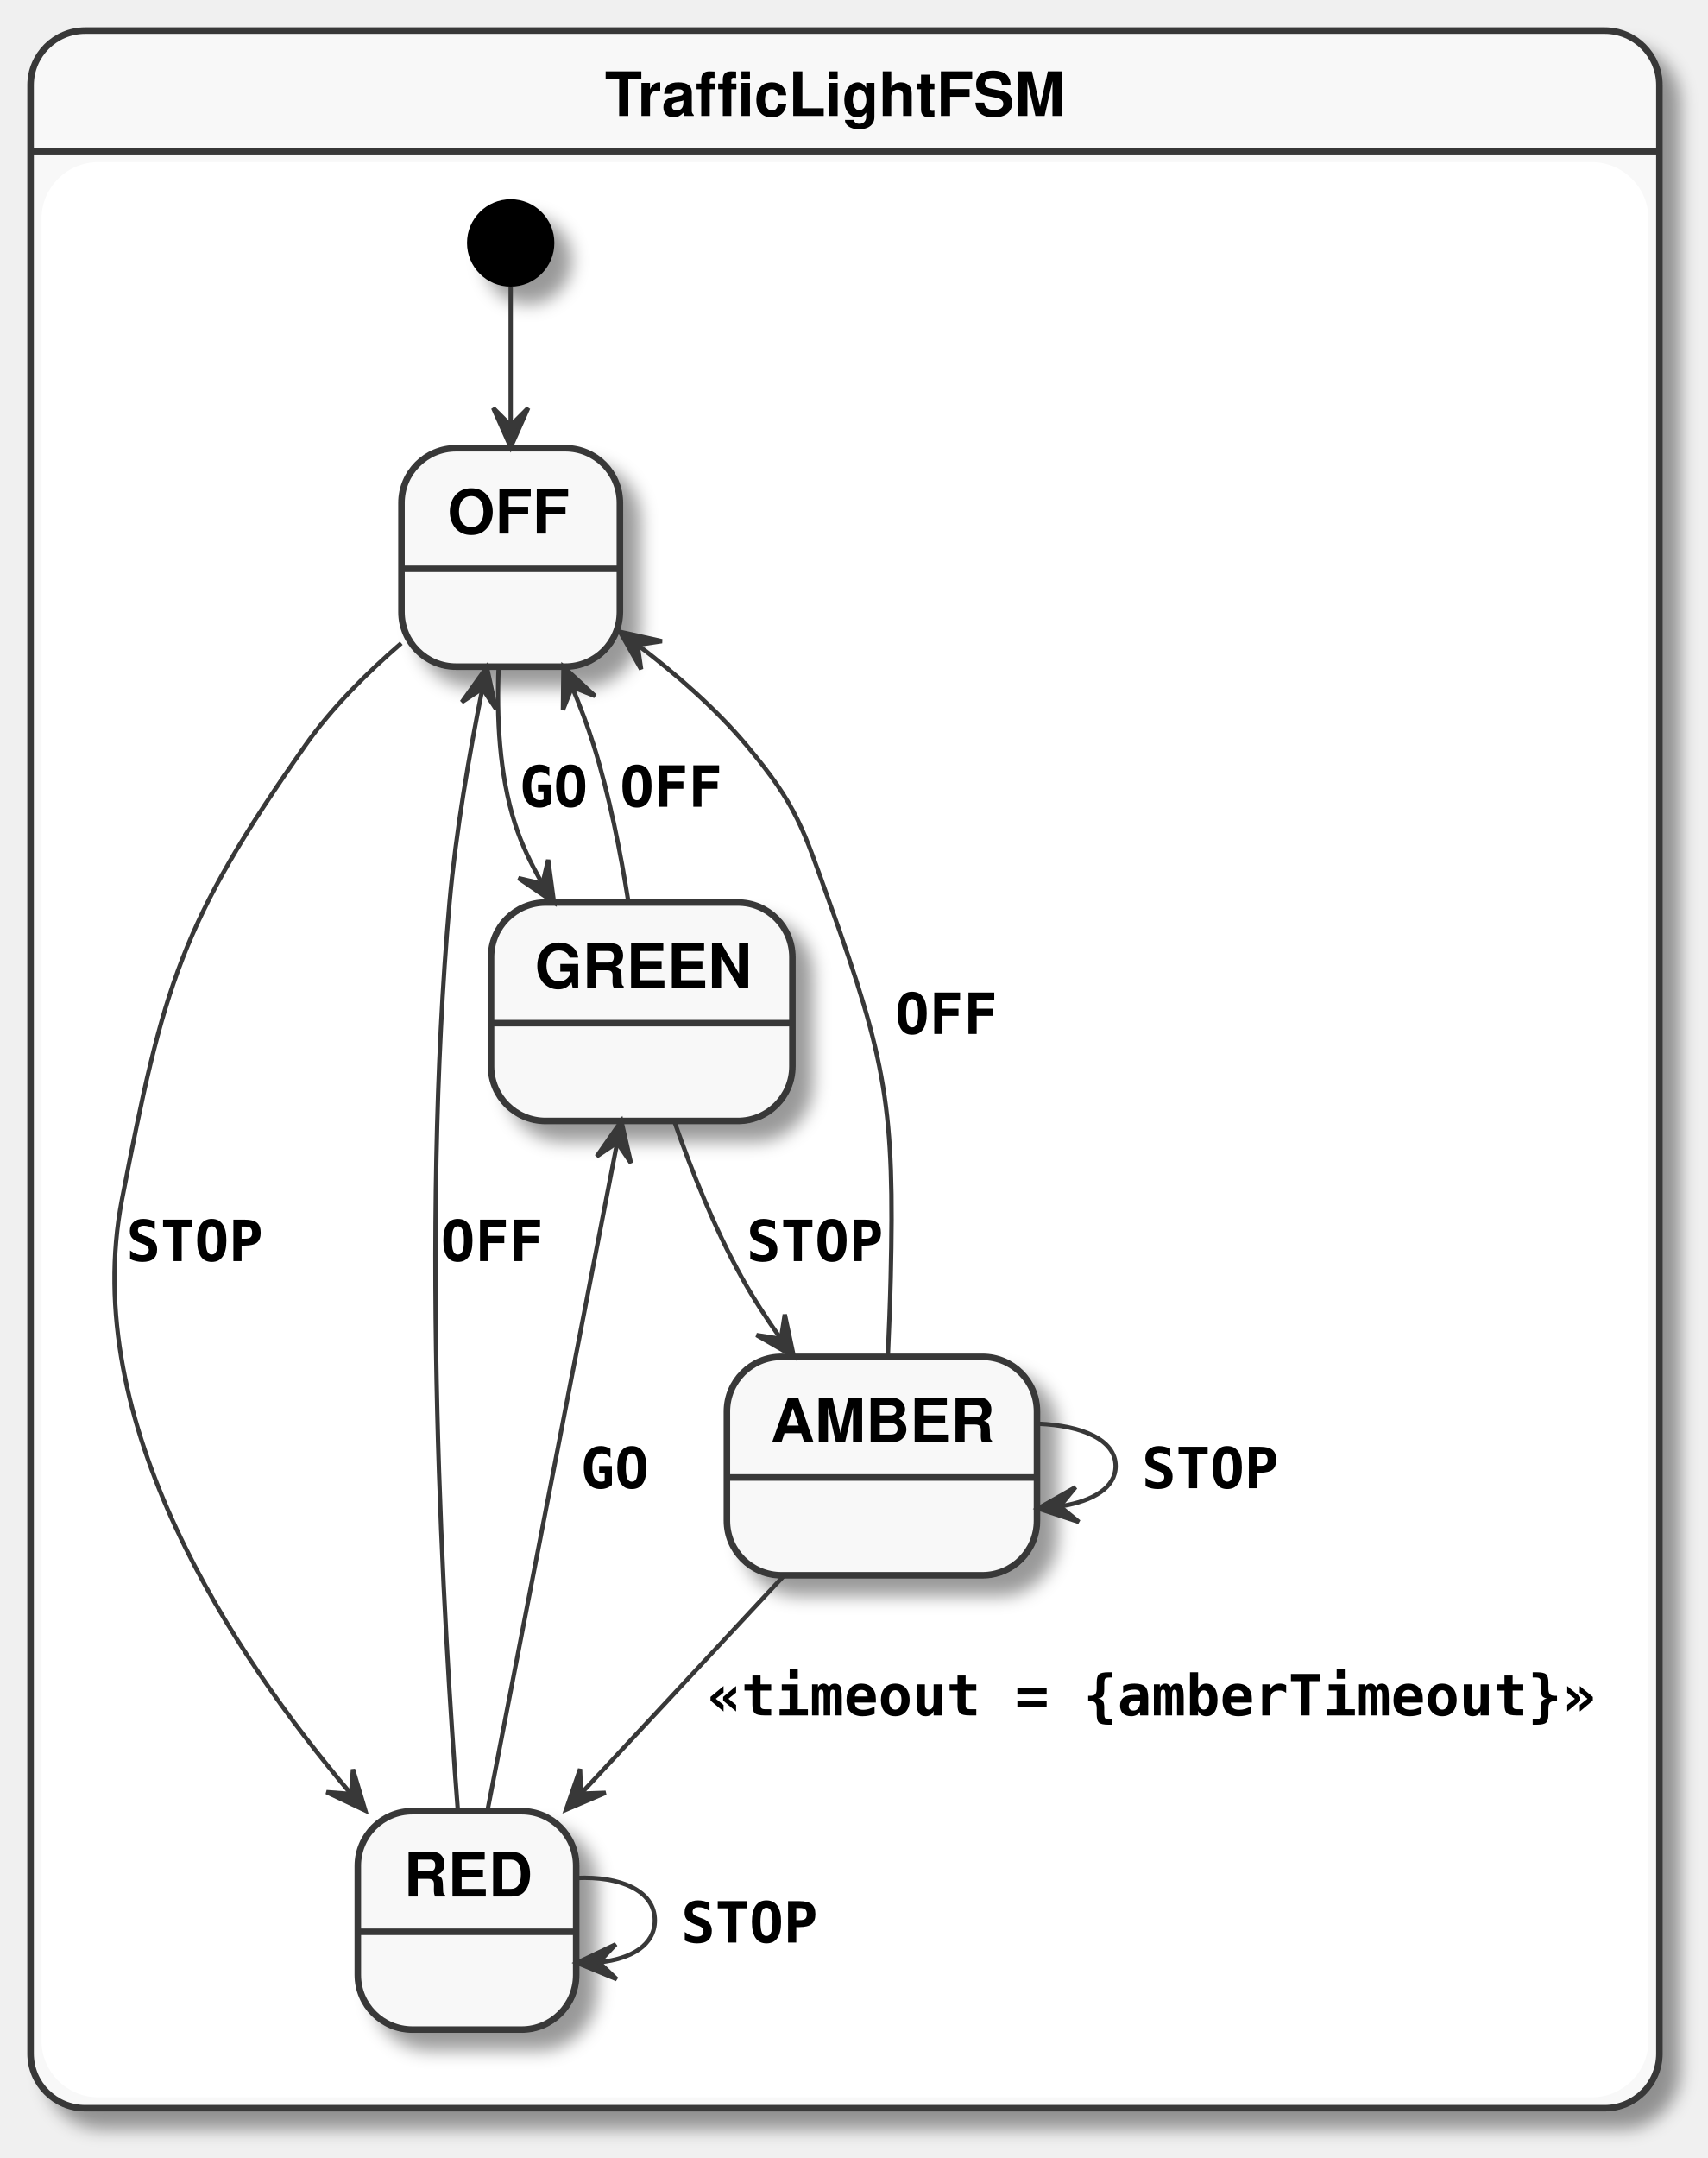
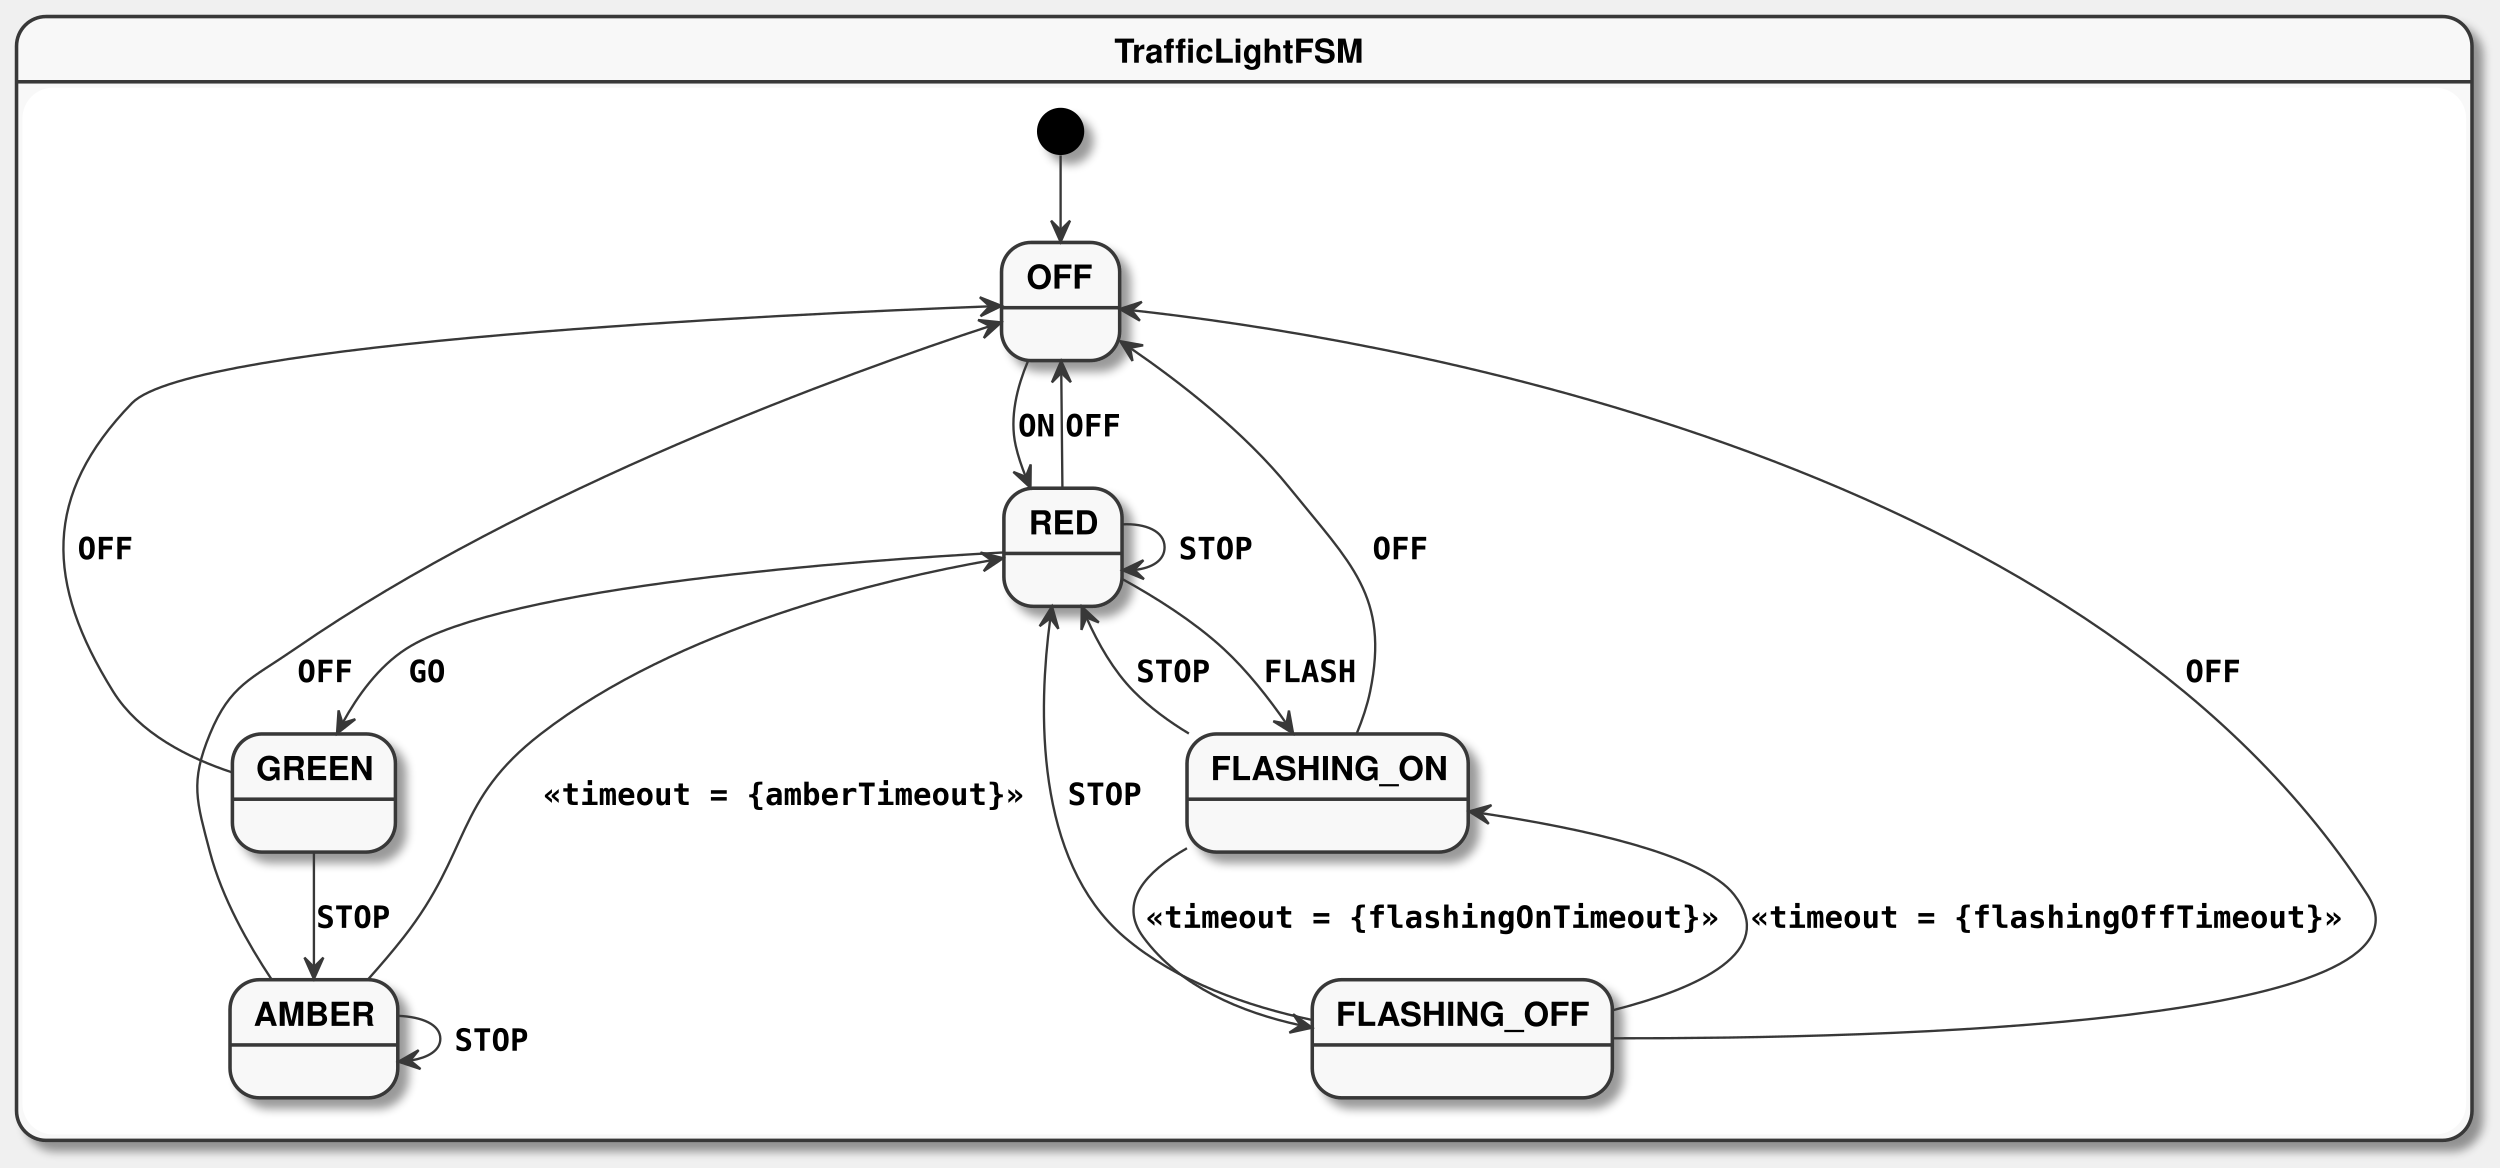
- <svg xmlns="http://www.w3.org/2000/svg" contentScriptType="application/ecmascript" contentStyleType="text/css" height="494px" preserveAspectRatio="none" style="width:391px;height:494px;background:#FFFFFF;" version="1.1" viewBox="0 0 391 494" width="391px" zoomAndPan="magnify">
+ <svg xmlns="http://www.w3.org/2000/svg" contentScriptType="application/ecmascript" contentStyleType="text/css" height="494px" preserveAspectRatio="none" style="width:1058px;height:494px;background:#FFFFFF;" version="1.1" viewBox="0 0 1058 494" width="1058px" zoomAndPan="magnify">
  <defs>
-     <filter height="300%" id="f1tqwsxh1qq8zf" width="300%" x="-1" y="-1">
+     <filter height="300%" id="fg07231lbcisx" width="300%" x="-1" y="-1">
      <feGaussianBlur result="blurOut" stdDeviation="2.0" />
      <feColorMatrix in="blurOut" result="blurOut2" type="matrix" values="0 0 0 0 0 0 0 0 0 0 0 0 0 0 0 0 0 0 .4 0" />
      <feOffset dx="4.0" dy="4.0" in="blurOut2" result="blurOut3" />
      <feBlend in="SourceGraphic" in2="blurOut3" mode="normal" />
    </filter>
  </defs>
  <g>
-     <rect fill="#F8F8F8" filter="url(#f1tqwsxh1qq8zf)" height="475.609" rx="12.5" ry="12.5" style="stroke:#383838;stroke-width:1.5;" width="372.923" x="7" y="7" />
-     <rect fill="#FFFFFF" height="442" rx="12.5" ry="12.5" style="stroke:#FFFFFF;stroke-width:1.0;" width="366.923" x="10" y="37.609" />
-     <line style="stroke:#383838;stroke-width:1.5;" x1="7" x2="379.923" y1="34.609" y2="34.609" />
-     <text fill="#000000" font-family="Helvetica" font-size="14" font-weight="bold" lengthAdjust="spacing" textLength="110" x="138.461" y="26.533">TrafficLightFSM</text>
-     <ellipse cx="116.922" cy="55.609" fill="#000000" filter="url(#f1tqwsxh1qq8zf)" rx="10" ry="10" style="stroke:none;stroke-width:1.0;" />
+     <rect fill="#F8F8F8" filter="url(#fg07231lbcisx)" height="475.609" rx="12.5" ry="12.5" style="stroke:#383838;stroke-width:1.5;" width="1039.155" x="7" y="7" />
+     <rect fill="#FFFFFF" height="442" rx="12.5" ry="12.5" style="stroke:#FFFFFF;stroke-width:1.0;" width="1033.155" x="10" y="37.609" />
+     <line style="stroke:#383838;stroke-width:1.5;" x1="7" x2="1046.155" y1="34.609" y2="34.609" />
+     <text fill="#000000" font-family="Helvetica" font-size="14" font-weight="bold" lengthAdjust="spacing" textLength="110" x="471.577" y="26.533">TrafficLightFSM</text>
+     <ellipse cx="448.849" cy="55.609" fill="#000000" filter="url(#fg07231lbcisx)" rx="10" ry="10" style="stroke:none;stroke-width:1.0;" />
    <g id="TrafficLightFSM.OFF">
-       <rect fill="#F8F8F8" filter="url(#f1tqwsxh1qq8zf)" height="50" rx="12.5" ry="12.5" style="stroke:#383838;stroke-width:1.5;" width="50" x="91.922" y="102.609" />
-       <line style="stroke:#383838;stroke-width:1.5;" x1="91.922" x2="141.922" y1="130.219" y2="130.219" />
-       <text fill="#000000" font-family="Helvetica" font-size="14" font-weight="bold" lengthAdjust="spacing" textLength="29" x="102.422" y="122.143">OFF</text>
+       <rect fill="#F8F8F8" filter="url(#fg07231lbcisx)" height="50" rx="12.5" ry="12.5" style="stroke:#383838;stroke-width:1.5;" width="50" x="423.849" y="102.609" />
+       <line style="stroke:#383838;stroke-width:1.5;" x1="423.849" x2="473.849" y1="130.219" y2="130.219" />
+       <text fill="#000000" font-family="Helvetica" font-size="14" font-weight="bold" lengthAdjust="spacing" textLength="29" x="434.349" y="122.143">OFF</text>
+     </g>
+     <g id="TrafficLightFSM.RED">
+       <rect fill="#F8F8F8" filter="url(#fg07231lbcisx)" height="50" rx="12.5" ry="12.5" style="stroke:#383838;stroke-width:1.5;" width="50" x="424.849" y="206.609" />
+       <line style="stroke:#383838;stroke-width:1.5;" x1="424.849" x2="474.849" y1="234.219" y2="234.219" />
+       <text fill="#000000" font-family="Helvetica" font-size="14" font-weight="bold" lengthAdjust="spacing" textLength="29" x="435.349" y="226.143">RED</text>
    </g>
    <g id="TrafficLightFSM.GREEN">
-       <rect fill="#F8F8F8" filter="url(#f1tqwsxh1qq8zf)" height="50" rx="12.5" ry="12.5" style="stroke:#383838;stroke-width:1.5;" width="69" x="112.422" y="206.609" />
-       <line style="stroke:#383838;stroke-width:1.5;" x1="112.422" x2="181.422" y1="234.219" y2="234.219" />
-       <text fill="#000000" font-family="Helvetica" font-size="14" font-weight="bold" lengthAdjust="spacing" textLength="49" x="122.422" y="226.143">GREEN</text>
+       <rect fill="#F8F8F8" filter="url(#fg07231lbcisx)" height="50" rx="12.5" ry="12.5" style="stroke:#383838;stroke-width:1.5;" width="69" x="98.349" y="310.609" />
+       <line style="stroke:#383838;stroke-width:1.5;" x1="98.349" x2="167.349" y1="338.219" y2="338.219" />
+       <text fill="#000000" font-family="Helvetica" font-size="14" font-weight="bold" lengthAdjust="spacing" textLength="49" x="108.349" y="330.143">GREEN</text>
    </g>
-     <g id="TrafficLightFSM.RED">
-       <rect fill="#F8F8F8" filter="url(#f1tqwsxh1qq8zf)" height="50" rx="12.5" ry="12.5" style="stroke:#383838;stroke-width:1.5;" width="50" x="81.922" y="414.609" />
-       <line style="stroke:#383838;stroke-width:1.5;" x1="81.922" x2="131.922" y1="442.219" y2="442.219" />
-       <text fill="#000000" font-family="Helvetica" font-size="14" font-weight="bold" lengthAdjust="spacing" textLength="29" x="92.422" y="434.143">RED</text>
+     <g id="TrafficLightFSM.FLASHING_ON">
+       <rect fill="#F8F8F8" filter="url(#fg07231lbcisx)" height="50" rx="12.5" ry="12.5" style="stroke:#383838;stroke-width:1.5;" width="119" x="502.349" y="310.609" />
+       <line style="stroke:#383838;stroke-width:1.5;" x1="502.349" x2="621.349" y1="338.219" y2="338.219" />
+       <text fill="#000000" font-family="Helvetica" font-size="14" font-weight="bold" lengthAdjust="spacing" textLength="99" x="512.349" y="330.143">FLASHING_ON</text>
    </g>
    <g id="TrafficLightFSM.AMBER">
-       <rect fill="#F8F8F8" filter="url(#f1tqwsxh1qq8zf)" height="50" rx="12.5" ry="12.5" style="stroke:#383838;stroke-width:1.5;" width="71" x="166.423" y="310.609" />
-       <line style="stroke:#383838;stroke-width:1.5;" x1="166.423" x2="237.423" y1="338.219" y2="338.219" />
-       <text fill="#000000" font-family="Helvetica" font-size="14" font-weight="bold" lengthAdjust="spacing" textLength="51" x="176.423" y="330.143">AMBER</text>
+       <rect fill="#F8F8F8" filter="url(#fg07231lbcisx)" height="50" rx="12.5" ry="12.5" style="stroke:#383838;stroke-width:1.5;" width="71" x="97.349" y="414.609" />
+       <line style="stroke:#383838;stroke-width:1.5;" x1="97.349" x2="168.349" y1="442.219" y2="442.219" />
+       <text fill="#000000" font-family="Helvetica" font-size="14" font-weight="bold" lengthAdjust="spacing" textLength="51" x="107.349" y="434.143">AMBER</text>
    </g>
-     <path d="M116.922,65.76 C116.922,73.795 116.922,85.935 116.922,97.263 " fill="none" id="*start*TrafficLightFSM-to-OFF" style="stroke:#383838;stroke-width:1.0;" />
-     <polygon fill="#383838" points="116.922,102.393,120.922,93.393,116.922,97.393,112.922,93.393,116.922,102.393" style="stroke:#383838;stroke-width:1.0;" />
-     <path d="M114.167,152.781 C113.688,163.935 114.262,177.201 117.922,188.609 C119.425,193.292 121.639,197.918 124.185,202.292 " fill="none" id="OFF-to-GREEN" style="stroke:#383838;stroke-width:1.0;" />
-     <polygon fill="#383838" points="126.829,206.575,125.504,196.816,124.202,202.321,118.697,201.019,126.829,206.575" style="stroke:#383838;stroke-width:1.0;" />
-     <text fill="#000000" font-family="monospace" font-size="13" font-weight="bold" lengthAdjust="spacing" textLength="16" x="118.922" y="184.679">GO</text>
-     <path d="M91.873,147.248 C84.083,153.96 75.963,162.014 69.922,170.609 C41.257,211.391 37.43,225.675 27.922,274.609 C18,325.676 53.501,378.878 80.113,410.354 " fill="none" id="OFF-to-RED" style="stroke:#383838;stroke-width:1.0;" />
-     <polygon fill="#383838" points="83.638,414.46,80.81,405.026,80.381,410.667,74.741,410.238,83.638,414.46" style="stroke:#383838;stroke-width:1.0;" />
-     <text fill="#000000" font-family="monospace" font-size="13" font-weight="bold" lengthAdjust="spacing" textLength="32" x="28.922" y="288.679">STOP</text>
-     <path d="M111.621,414.41 C118.998,376.42 133.273,302.904 141.225,261.955 " fill="none" id="RED-to-GREEN" style="stroke:#383838;stroke-width:1.0;" />
-     <polygon fill="#383838" points="142.256,256.643,136.614,264.716,141.303,261.552,144.467,266.241,142.256,256.643" style="stroke:#383838;stroke-width:1.0;" />
-     <text fill="#000000" font-family="monospace" font-size="13" font-weight="bold" lengthAdjust="spacing" textLength="16" x="132.923" y="340.679">GO</text>
-     <path d="M132.097,429.897 C141.832,429.466 149.923,432.703 149.923,439.609 C149.923,445.221 144.582,448.41 137.357,449.177 " fill="none" id="RED-to-RED" style="stroke:#383838;stroke-width:1.0;" />
-     <polygon fill="#383838" points="132.097,449.321,141.204,453.073,137.096,449.184,140.984,445.076,132.097,449.321" style="stroke:#383838;stroke-width:1.0;" />
-     <text fill="#000000" font-family="monospace" font-size="13" font-weight="bold" lengthAdjust="spacing" textLength="32" x="155.923" y="444.679">STOP</text>
-     <path d="M104.83,414.502 C101.54,372.281 96.188,282.245 102.922,206.609 C104.368,190.376 107.473,172.466 110.392,157.906 " fill="none" id="RED-to-OFF" style="stroke:#383838;stroke-width:1.0;" />
-     <polygon fill="#383838" points="111.456,152.702,105.735,160.719,110.455,157.601,113.573,162.321,111.456,152.702" style="stroke:#383838;stroke-width:1.0;" />
-     <text fill="#000000" font-family="monospace" font-size="13" font-weight="bold" lengthAdjust="spacing" textLength="24" x="100.922" y="288.679">OFF</text>
-     <path d="M179.409,360.782 C165.549,375.663 147.722,394.803 133.215,410.379 " fill="none" id="AMBER-to-RED" style="stroke:#383838;stroke-width:1.0;" />
-     <polygon fill="#383838" points="129.603,414.257,138.664,410.396,133.011,410.598,132.809,404.944,129.603,414.257" style="stroke:#383838;stroke-width:1.0;" />
-     <text fill="#000000" font-family="monospace" font-size="13" font-weight="bold" lengthAdjust="spacing" textLength="208" x="161.923" y="392.679">«timeout = {amberTimeout}»</text>
-     <path d="M237.675,325.907 C247.715,326.332 255.423,329.566 255.423,335.609 C255.423,340.519 250.334,343.574 243.042,344.776 " fill="none" id="AMBER-to-AMBER" style="stroke:#383838;stroke-width:1.0;" />
-     <polygon fill="#383838" points="237.675,345.311,247.028,348.399,242.651,344.816,246.235,340.439,237.675,345.311" style="stroke:#383838;stroke-width:1.0;" />
-     <text fill="#000000" font-family="monospace" font-size="13" font-weight="bold" lengthAdjust="spacing" textLength="32" x="261.423" y="340.679">STOP</text>
-     <path d="M203.282,310.186 C203.548,304.424 203.786,298.301 203.923,292.609 C204.844,253.895 202.994,243.061 189.923,206.609 C183.815,189.579 182.546,184.473 170.923,170.609 C163.84,162.162 154.796,154.319 146.143,147.753 " fill="none" id="AMBER-to-OFF" style="stroke:#383838;stroke-width:1.0;" />
-     <polygon fill="#383838" points="141.936,144.635,146.784,153.209,145.953,147.613,151.548,146.783,141.936,144.635" style="stroke:#383838;stroke-width:1.0;" />
-     <text fill="#000000" font-family="monospace" font-size="13" font-weight="bold" lengthAdjust="spacing" textLength="24" x="204.923" y="236.679">OFF</text>
-     <path d="M154.381,256.674 C158.309,267.927 163.621,281.306 169.923,292.609 C172.519,297.268 175.589,301.979 178.782,306.477 " fill="none" id="GREEN-to-AMBER" style="stroke:#383838;stroke-width:1.0;" />
-     <polygon fill="#383838" points="181.74,310.541,179.68,300.911,178.799,306.498,173.211,305.617,181.74,310.541" style="stroke:#383838;stroke-width:1.0;" />
-     <text fill="#000000" font-family="monospace" font-size="13" font-weight="bold" lengthAdjust="spacing" textLength="32" x="170.923" y="288.679">STOP</text>
-     <path d="M143.85,206.343 C142.101,195.29 139.525,182.132 135.923,170.609 C134.554,166.234 132.846,161.714 131.022,157.333 " fill="none" id="GREEN-to-OFF" style="stroke:#383838;stroke-width:1.0;" />
-     <polygon fill="#383838" points="129.004,152.647,128.888,162.496,130.981,157.24,136.236,159.332,129.004,152.647" style="stroke:#383838;stroke-width:1.0;" />
-     <text fill="#000000" font-family="monospace" font-size="13" font-weight="bold" lengthAdjust="spacing" textLength="24" x="141.923" y="184.679">OFF</text>
+     <g id="TrafficLightFSM.FLASHING_OFF">
+       <rect fill="#F8F8F8" filter="url(#fg07231lbcisx)" height="50" rx="12.5" ry="12.5" style="stroke:#383838;stroke-width:1.5;" width="127" x="555.349" y="414.609" />
+       <line style="stroke:#383838;stroke-width:1.5;" x1="555.349" x2="682.349" y1="442.219" y2="442.219" />
+       <text fill="#000000" font-family="Helvetica" font-size="14" font-weight="bold" lengthAdjust="spacing" textLength="107" x="565.349" y="434.143">FLASHING_OFF</text>
+     </g>
+     <path d="M448.849,65.76 C448.849,73.795 448.849,85.935 448.849,97.263 " fill="none" id="*start*TrafficLightFSM-to-OFF" style="stroke:#383838;stroke-width:1.0;" />
+     <polygon fill="#383838" points="448.849,102.393,452.849,93.393,448.849,97.393,444.849,93.393,448.849,102.393" style="stroke:#383838;stroke-width:1.0;" />
+     <path d="M435.017,152.874 C430.451,163.696 427.152,176.672 429.849,188.609 C430.842,193.006 432.353,197.482 434.108,201.793 " fill="none" id="OFF-to-RED" style="stroke:#383838;stroke-width:1.0;" />
+     <polygon fill="#383838" points="436.096,206.396,436.199,196.548,434.113,201.806,428.855,199.721,436.096,206.396" style="stroke:#383838;stroke-width:1.0;" />
+     <text fill="#000000" font-family="monospace" font-size="13" font-weight="bold" lengthAdjust="spacing" textLength="16" x="430.849" y="184.679">ON</text>
+     <path d="M424.837,233.791 C364.643,237.039 213.604,247.717 171.849,274.609 C160.23,282.092 151.345,294.4 145.012,305.927 " fill="none" id="RED-to-GREEN" style="stroke:#383838;stroke-width:1.0;" />
+     <polygon fill="#383838" points="142.624,310.463,150.355,304.362,144.953,306.039,143.276,300.636,142.624,310.463" style="stroke:#383838;stroke-width:1.0;" />
+     <text fill="#000000" font-family="monospace" font-size="13" font-weight="bold" lengthAdjust="spacing" textLength="16" x="172.849" y="288.679">GO</text>
+     <path d="M475.024,221.897 C484.758,221.465 492.849,224.703 492.849,231.609 C492.849,237.22 487.508,240.41 480.284,241.177 " fill="none" id="RED-to-RED" style="stroke:#383838;stroke-width:1.0;" />
+     <polygon fill="#383838" points="475.024,241.321,484.13,245.073,480.022,241.184,483.911,237.076,475.024,241.321" style="stroke:#383838;stroke-width:1.0;" />
+     <text fill="#000000" font-family="monospace" font-size="13" font-weight="bold" lengthAdjust="spacing" textLength="32" x="498.849" y="236.679">STOP</text>
+     <path d="M449.61,206.256 C449.467,191.721 449.285,173.169 449.135,157.844 " fill="none" id="RED-to-OFF" style="stroke:#383838;stroke-width:1.0;" />
+     <polygon fill="#383838" points="449.086,152.782,445.176,161.822,449.136,157.782,453.176,161.742,449.086,152.782" style="stroke:#383838;stroke-width:1.0;" />
+     <text fill="#000000" font-family="monospace" font-size="13" font-weight="bold" lengthAdjust="spacing" textLength="24" x="450.849" y="184.679">OFF</text>
+     <path d="M475.034,245.103 C488.595,252.552 505.107,262.841 517.849,274.609 C527.818,283.816 537.015,295.571 544.394,306.232 " fill="none" id="RED-to-FLASHING_ON" style="stroke:#383838;stroke-width:1.0;" />
+     <polygon fill="#383838" points="547.234,310.411,545.483,300.719,544.423,306.276,538.867,305.216,547.234,310.411" style="stroke:#383838;stroke-width:1.0;" />
+     <text fill="#000000" font-family="monospace" font-size="13" font-weight="bold" lengthAdjust="spacing" textLength="40" x="534.849" y="288.679">FLASH</text>
+     <path d="M155.956,414.243 C161.02,408.585 166.241,402.493 170.849,396.609 C199.275,360.313 192.382,338.816 228.849,310.609 C287.263,265.425 373.939,245.103 419.437,237.102 " fill="none" id="AMBER-to-RED" style="stroke:#383838;stroke-width:1.0;" />
+     <polygon fill="#383838" points="424.51,236.231,414.962,233.814,419.582,237.079,416.318,241.699,424.51,236.231" style="stroke:#383838;stroke-width:1.0;" />
+     <text fill="#000000" font-family="monospace" font-size="13" font-weight="bold" lengthAdjust="spacing" textLength="208" x="229.849" y="340.679">«timeout = {amberTimeout}»</text>
+     <path d="M168.602,429.908 C178.642,430.332 186.349,433.566 186.349,439.609 C186.349,444.519 181.261,447.575 173.968,448.776 " fill="none" id="AMBER-to-AMBER" style="stroke:#383838;stroke-width:1.0;" />
+     <polygon fill="#383838" points="168.602,449.311,177.955,452.397,173.577,448.814,177.16,444.436,168.602,449.311" style="stroke:#383838;stroke-width:1.0;" />
+     <text fill="#000000" font-family="monospace" font-size="13" font-weight="bold" lengthAdjust="spacing" textLength="32" x="192.349" y="444.679">STOP</text>
+     <path d="M114.868,414.389 C105.075,399.663 93.943,380.008 88.849,360.609 C83.204,339.116 80.344,331.14 88.849,310.609 C97.508,289.704 106.23,287.467 124.849,274.609 C223.608,206.407 359.362,157.552 418.861,138.023 " fill="none" id="AMBER-to-OFF" style="stroke:#383838;stroke-width:1.0;" />
+     <polygon fill="#383838" points="423.696,136.445,413.899,135.433,418.942,137.996,416.38,143.039,423.696,136.445" style="stroke:#383838;stroke-width:1.0;" />
+     <text fill="#000000" font-family="monospace" font-size="13" font-weight="bold" lengthAdjust="spacing" textLength="24" x="125.849" y="288.679">OFF</text>
+     <path d="M132.849,360.782 C132.849,375.284 132.849,393.833 132.849,409.184 " fill="none" id="GREEN-to-AMBER" style="stroke:#383838;stroke-width:1.0;" />
+     <polygon fill="#383838" points="132.849,414.257,136.849,405.257,132.849,409.257,128.849,405.257,132.849,414.257" style="stroke:#383838;stroke-width:1.0;" />
+     <text fill="#000000" font-family="monospace" font-size="13" font-weight="bold" lengthAdjust="spacing" textLength="32" x="133.849" y="392.679">STOP</text>
+     <path d="M98.254,326.889 C79.886,320.841 58.88,310.365 47.849,292.609 C19.172,246.453 18,209.598 55.849,170.609 C81.036,144.662 331.218,132.968 418.777,129.648 " fill="none" id="GREEN-to-OFF" style="stroke:#383838;stroke-width:1.0;" />
+     <polygon fill="#383838" points="423.813,129.459,414.67,125.799,418.816,129.647,414.969,133.793,423.813,129.459" style="stroke:#383838;stroke-width:1.0;" />
+     <text fill="#000000" font-family="monospace" font-size="13" font-weight="bold" lengthAdjust="spacing" textLength="24" x="32.849" y="236.679">OFF</text>
+     <path d="M502.323,358.964 C484.859,368.991 473.011,381.888 483.849,396.609 C499.333,417.643 525.268,428.447 550.291,433.892 " fill="none" id="FLASHING_ON-to-FLASHING_OFF" style="stroke:#383838;stroke-width:1.0;" />
+     <polygon fill="#383838" points="555.281,434.911,547.264,429.19,550.382,433.91,545.662,437.027,555.281,434.911" style="stroke:#383838;stroke-width:1.0;" />
+     <text fill="#000000" font-family="monospace" font-size="13" font-weight="bold" lengthAdjust="spacing" textLength="248" x="484.849" y="392.679">«timeout = {flashingOnTimeout}»</text>
+     <path d="M574.233,310.276 C576.557,304.616 578.636,298.515 579.849,292.609 C588.113,252.347 571.648,238.604 545.849,206.609 C526.727,182.895 499.25,161.645 478.419,147.337 " fill="none" id="FLASHING_ON-to-OFF" style="stroke:#383838;stroke-width:1.0;" />
+     <polygon fill="#383838" points="474.08,144.391,479.276,152.758,478.216,147.201,483.772,146.141,474.08,144.391" style="stroke:#383838;stroke-width:1.0;" />
+     <text fill="#000000" font-family="monospace" font-size="13" font-weight="bold" lengthAdjust="spacing" textLength="24" x="580.849" y="236.679">OFF</text>
+     <path d="M503.126,310.44 C494.694,305.358 486.602,299.428 479.849,292.609 C471.25,283.926 464.66,272.281 459.876,261.561 " fill="none" id="FLASHING_ON-to-RED" style="stroke:#383838;stroke-width:1.0;" />
+     <polygon fill="#383838" points="457.805,256.714,457.666,266.562,459.771,261.312,465.021,263.417,457.805,256.714" style="stroke:#383838;stroke-width:1.0;" />
+     <text fill="#000000" font-family="monospace" font-size="13" font-weight="bold" lengthAdjust="spacing" textLength="32" x="480.849" y="288.679">STOP</text>
+     <path d="M682.645,427.498 C718.627,418.352 752.902,402.875 733.849,378.609 C720.487,361.592 669.807,350.589 626.894,344.133 " fill="none" id="FLASHING_OFF-to-FLASHING_ON" style="stroke:#383838;stroke-width:1.0;" />
+     <polygon fill="#383838" points="621.702,343.368,630.021,348.64,626.648,344.099,631.189,340.725,621.702,343.368" style="stroke:#383838;stroke-width:1.0;" />
+     <text fill="#000000" font-family="monospace" font-size="13" font-weight="bold" lengthAdjust="spacing" textLength="256" x="740.849" y="392.679">«timeout = {flashingOffTimeout}»</text>
+     <path d="M682.501,439.41 C800.273,439.604 1037.155,433.322 1001.849,378.609 C879.63,189.229 575.52,141.783 478.852,131.302 " fill="none" id="FLASHING_OFF-to-OFF" style="stroke:#383838;stroke-width:1.0;" />
+     <polygon fill="#383838" points="473.864,130.774,482.394,135.698,478.836,131.3,483.235,127.743,473.864,130.774" style="stroke:#383838;stroke-width:1.0;" />
+     <text fill="#000000" font-family="monospace" font-size="13" font-weight="bold" lengthAdjust="spacing" textLength="24" x="924.849" y="288.679">OFF</text>
+     <path d="M555.276,431.651 C528.263,425.934 497.969,415.532 475.849,396.609 C437.64,363.923 439.427,299.646 444.447,261.999 " fill="none" id="FLASHING_OFF-to-RED" style="stroke:#383838;stroke-width:1.0;" />
+     <polygon fill="#383838" points="445.206,256.645,439.98,264.994,444.503,261.596,447.901,266.118,445.206,256.645" style="stroke:#383838;stroke-width:1.0;" />
+     <text fill="#000000" font-family="monospace" font-size="13" font-weight="bold" lengthAdjust="spacing" textLength="32" x="451.849" y="340.679">STOP</text>
  </g>
</svg>
